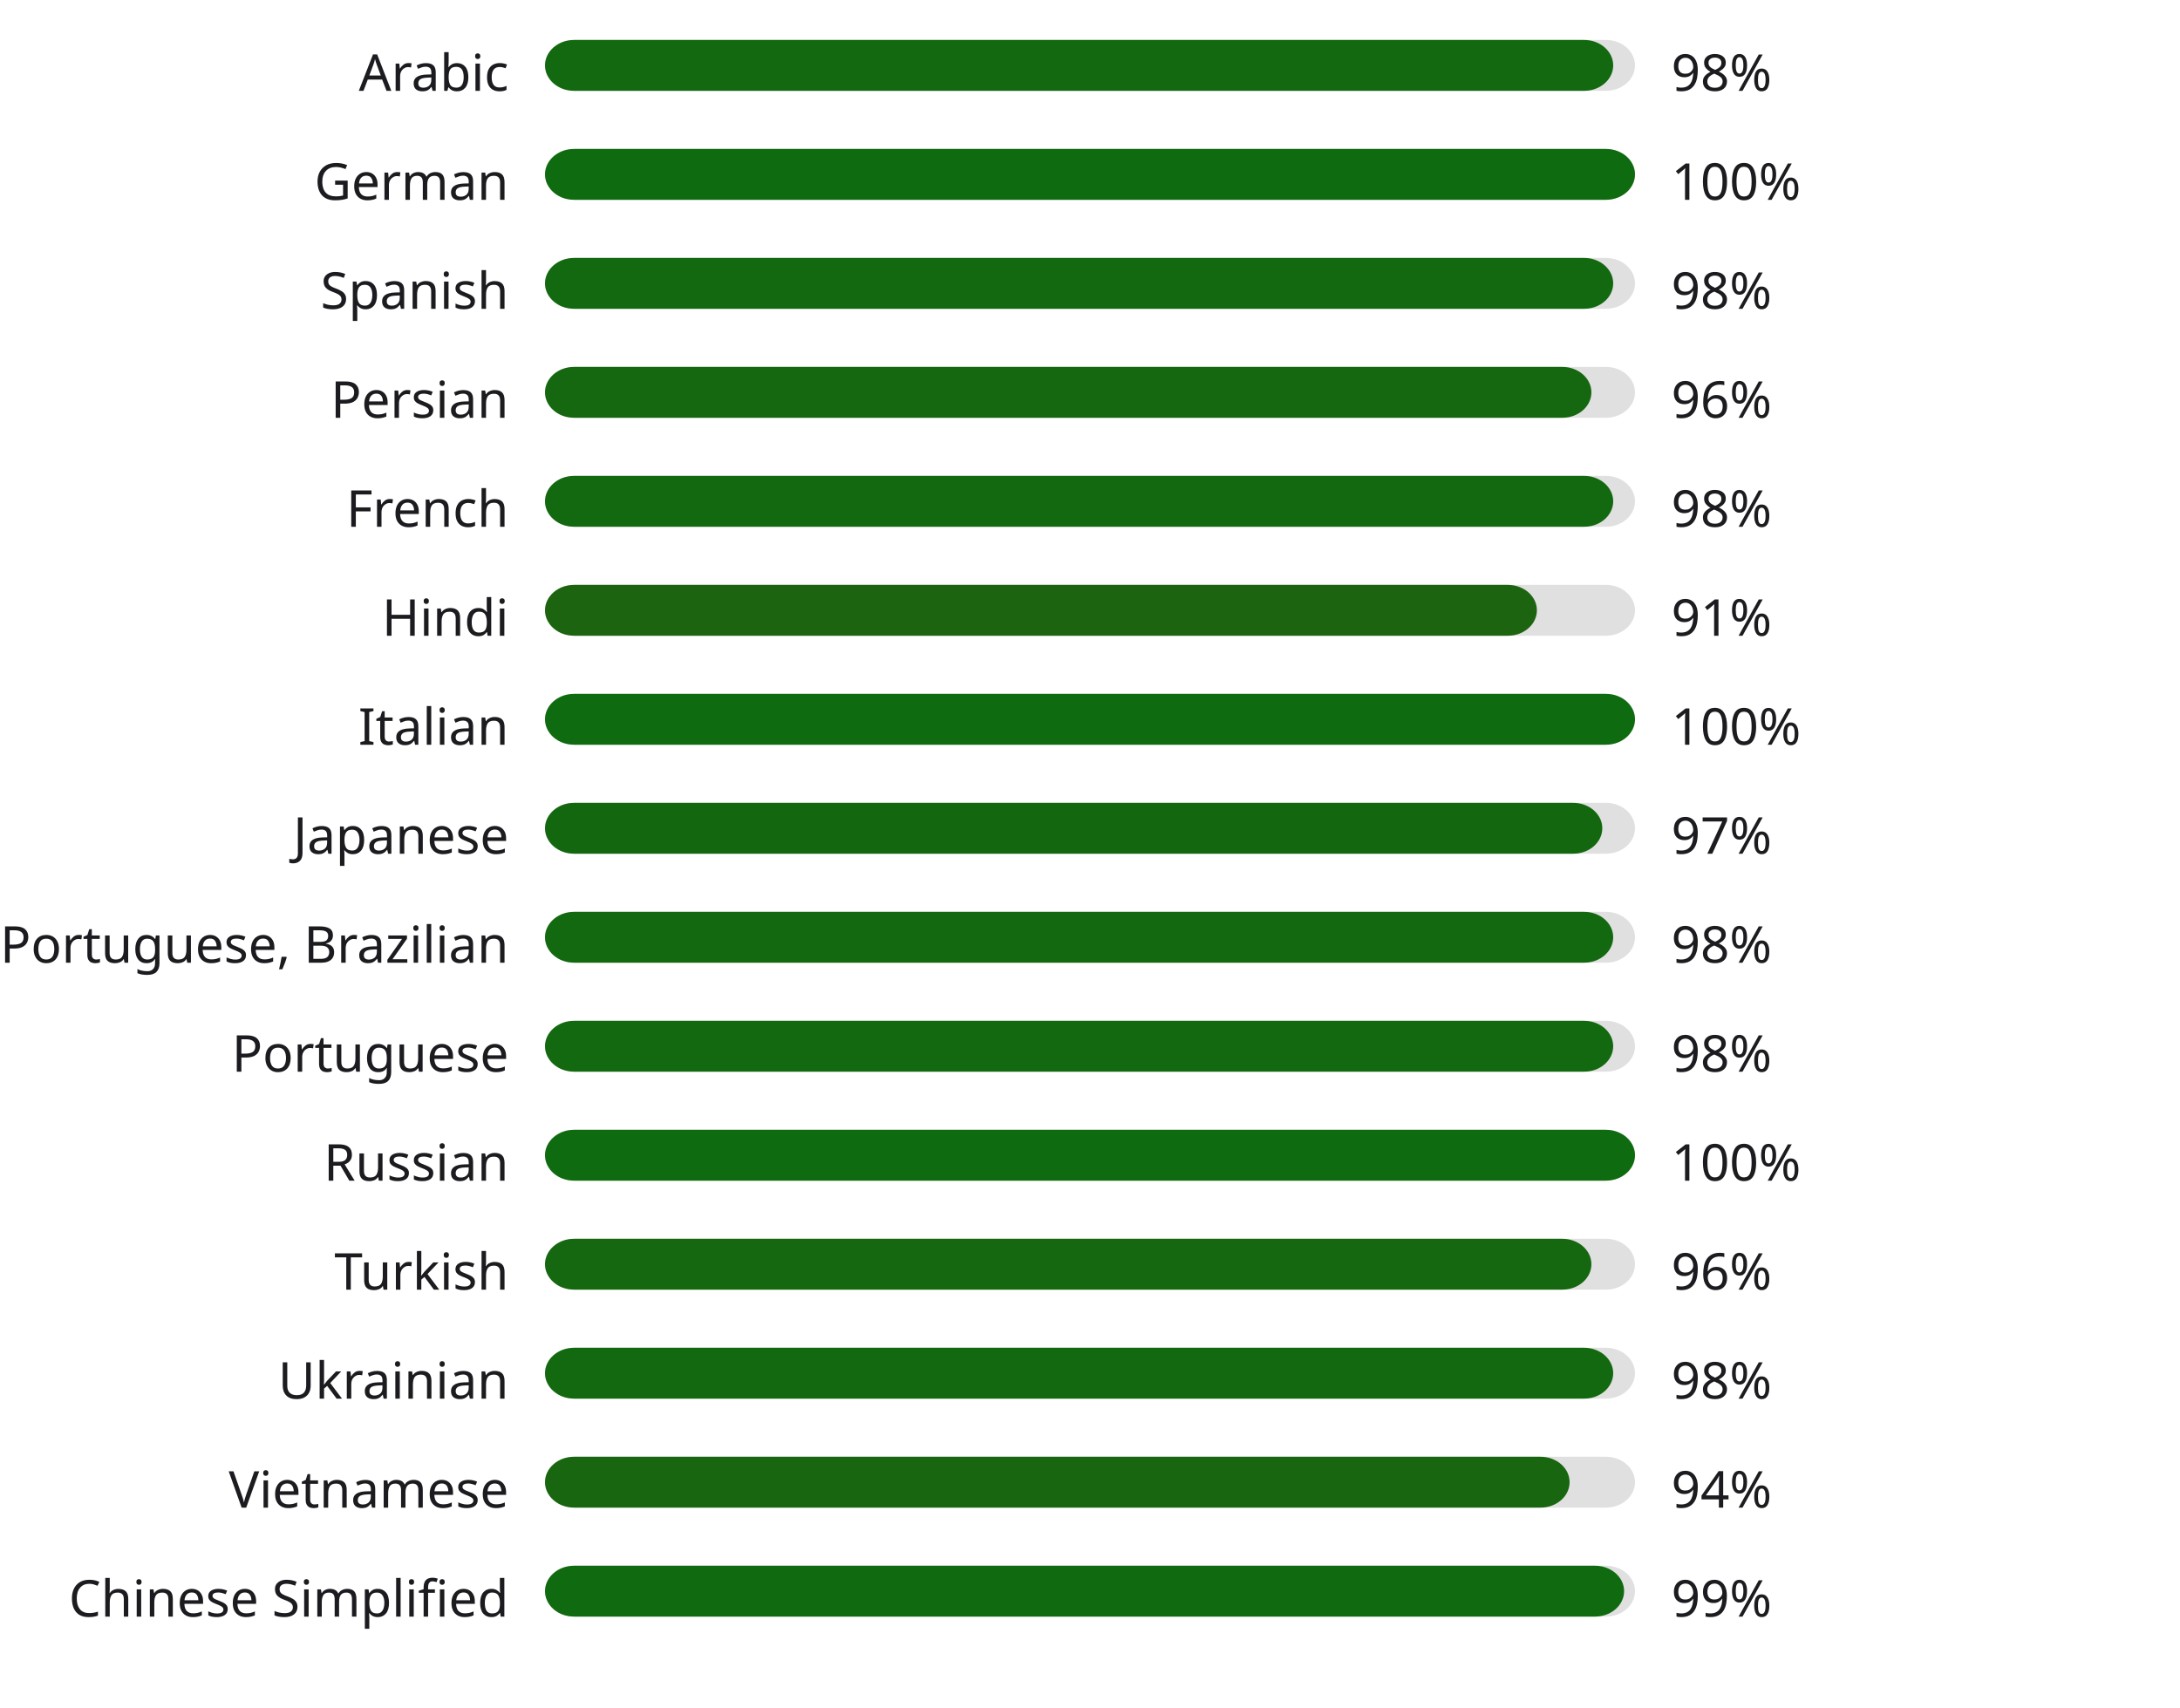
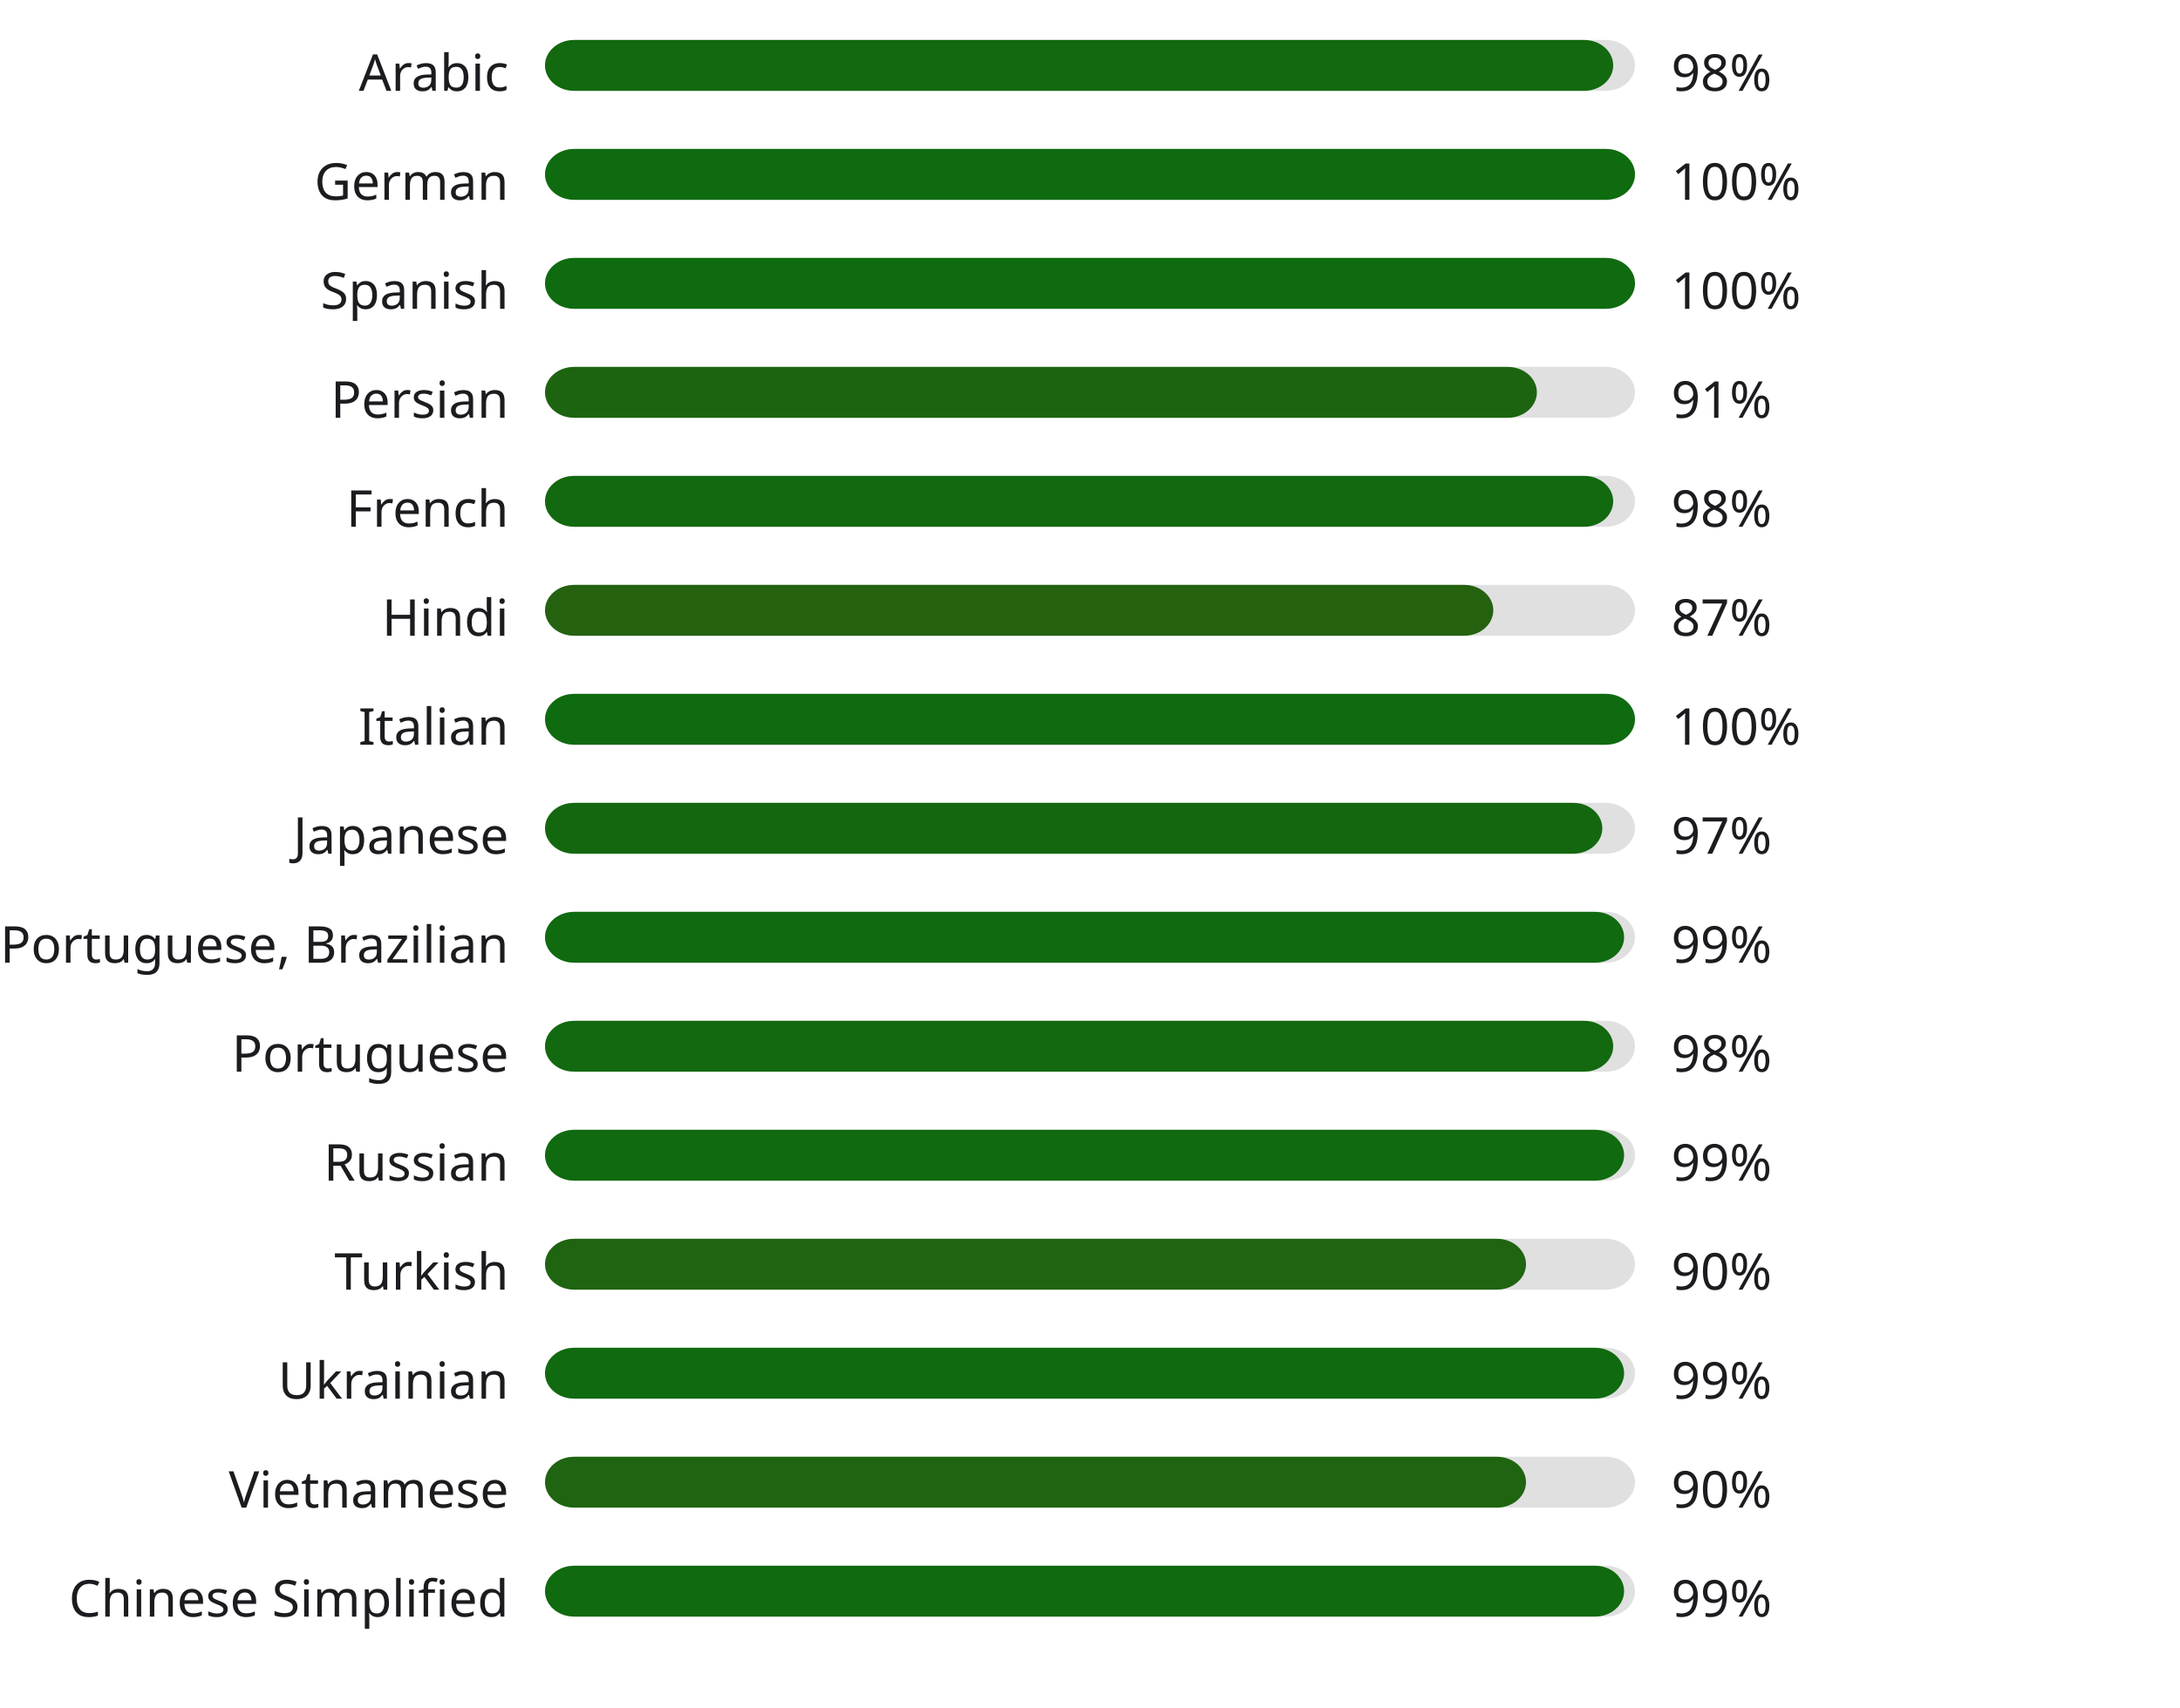
<svg xmlns="http://www.w3.org/2000/svg" width="600" height="470" style="background:#00000000">
  <style>text { font-family: sans-serif; font-size: 14px; fill: #1C1B1F; }</style>
  <text x="140" y="25" text-anchor="end">Arabic</text>
  <rect x="150" y="11" width="300" height="14" fill="#E0E0E0" rx="8" ry="8" />
  <rect x="150" y="11" width="294" height="14" fill="#12690f" rx="8" ry="8" />
  <text x="460" y="25" text-anchor="start">98%</text>
  <text x="140" y="55" text-anchor="end">German</text>
  <rect x="150" y="41" width="300" height="14" fill="#E0E0E0" rx="8" ry="8" />
  <rect x="150" y="41" width="300" height="14" fill="#0f6b0f" rx="8" ry="8" />
  <text x="460" y="55" text-anchor="start">100%</text>
  <text x="140" y="85" text-anchor="end">Spanish</text>
  <rect x="150" y="71" width="300" height="14" fill="#E0E0E0" rx="8" ry="8" />
-   <rect x="150" y="71" width="294" height="14" fill="#12690f" rx="8" ry="8" />
-   <text x="460" y="85" text-anchor="start">98%</text>
+   <rect x="150" y="71" width="300" height="14" fill="#0f6b0f" rx="8" ry="8" />
+   <text x="460" y="85" text-anchor="start">100%</text>
  <text x="140" y="115" text-anchor="end">Persian</text>
  <rect x="150" y="101" width="300" height="14" fill="#E0E0E0" rx="8" ry="8" />
-   <rect x="150" y="101" width="288" height="14" fill="#15680f" rx="8" ry="8" />
-   <text x="460" y="115" text-anchor="start">96%</text>
+   <rect x="150" y="101" width="273" height="14" fill="#1d6410" rx="8" ry="8" />
+   <text x="460" y="115" text-anchor="start">91%</text>
  <text x="140" y="145" text-anchor="end">French</text>
  <rect x="150" y="131" width="300" height="14" fill="#E0E0E0" rx="8" ry="8" />
  <rect x="150" y="131" width="294" height="14" fill="#12690f" rx="8" ry="8" />
  <text x="460" y="145" text-anchor="start">98%</text>
  <text x="140" y="175" text-anchor="end">Hindi</text>
  <rect x="150" y="161" width="300" height="14" fill="#E0E0E0" rx="8" ry="8" />
-   <rect x="150" y="161" width="273" height="14" fill="#1d6410" rx="8" ry="8" />
-   <text x="460" y="175" text-anchor="start">91%</text>
+   <rect x="150" y="161" width="261" height="14" fill="#246210" rx="8" ry="8" />
+   <text x="460" y="175" text-anchor="start">87%</text>
  <text x="140" y="205" text-anchor="end">Italian</text>
  <rect x="150" y="191" width="300" height="14" fill="#E0E0E0" rx="8" ry="8" />
  <rect x="150" y="191" width="300" height="14" fill="#0f6b0f" rx="8" ry="8" />
  <text x="460" y="205" text-anchor="start">100%</text>
  <text x="140" y="235" text-anchor="end">Japanese</text>
  <rect x="150" y="221" width="300" height="14" fill="#E0E0E0" rx="8" ry="8" />
  <rect x="150" y="221" width="291" height="14" fill="#13680f" rx="8" ry="8" />
  <text x="460" y="235" text-anchor="start">97%</text>
  <text x="140" y="265" text-anchor="end">Portuguese, Brazilian</text>
  <rect x="150" y="251" width="300" height="14" fill="#E0E0E0" rx="8" ry="8" />
-   <rect x="150" y="251" width="294" height="14" fill="#12690f" rx="8" ry="8" />
-   <text x="460" y="265" text-anchor="start">98%</text>
+   <rect x="150" y="251" width="297" height="14" fill="#106a0f" rx="8" ry="8" />
+   <text x="460" y="265" text-anchor="start">99%</text>
  <text x="140" y="295" text-anchor="end">Portuguese</text>
  <rect x="150" y="281" width="300" height="14" fill="#E0E0E0" rx="8" ry="8" />
  <rect x="150" y="281" width="294" height="14" fill="#12690f" rx="8" ry="8" />
  <text x="460" y="295" text-anchor="start">98%</text>
  <text x="140" y="325" text-anchor="end">Russian</text>
  <rect x="150" y="311" width="300" height="14" fill="#E0E0E0" rx="8" ry="8" />
-   <rect x="150" y="311" width="300" height="14" fill="#0f6b0f" rx="8" ry="8" />
-   <text x="460" y="325" text-anchor="start">100%</text>
+   <rect x="150" y="311" width="297" height="14" fill="#106a0f" rx="8" ry="8" />
+   <text x="460" y="325" text-anchor="start">99%</text>
  <text x="140" y="355" text-anchor="end">Turkish</text>
  <rect x="150" y="341" width="300" height="14" fill="#E0E0E0" rx="8" ry="8" />
-   <rect x="150" y="341" width="288" height="14" fill="#15680f" rx="8" ry="8" />
-   <text x="460" y="355" text-anchor="start">96%</text>
+   <rect x="150" y="341" width="270" height="14" fill="#1f6410" rx="8" ry="8" />
+   <text x="460" y="355" text-anchor="start">90%</text>
  <text x="140" y="385" text-anchor="end">Ukrainian</text>
  <rect x="150" y="371" width="300" height="14" fill="#E0E0E0" rx="8" ry="8" />
-   <rect x="150" y="371" width="294" height="14" fill="#12690f" rx="8" ry="8" />
-   <text x="460" y="385" text-anchor="start">98%</text>
+   <rect x="150" y="371" width="297" height="14" fill="#106a0f" rx="8" ry="8" />
+   <text x="460" y="385" text-anchor="start">99%</text>
  <text x="140" y="415" text-anchor="end">Vietnamese</text>
  <rect x="150" y="401" width="300" height="14" fill="#E0E0E0" rx="8" ry="8" />
-   <rect x="150" y="401" width="282" height="14" fill="#18660f" rx="8" ry="8" />
-   <text x="460" y="415" text-anchor="start">94%</text>
+   <rect x="150" y="401" width="270" height="14" fill="#1f6410" rx="8" ry="8" />
+   <text x="460" y="415" text-anchor="start">90%</text>
  <text x="140" y="445" text-anchor="end">Chinese Simplified</text>
  <rect x="150" y="431" width="300" height="14" fill="#E0E0E0" rx="8" ry="8" />
  <rect x="150" y="431" width="297" height="14" fill="#106a0f" rx="8" ry="8" />
  <text x="460" y="445" text-anchor="start">99%</text>
</svg>
